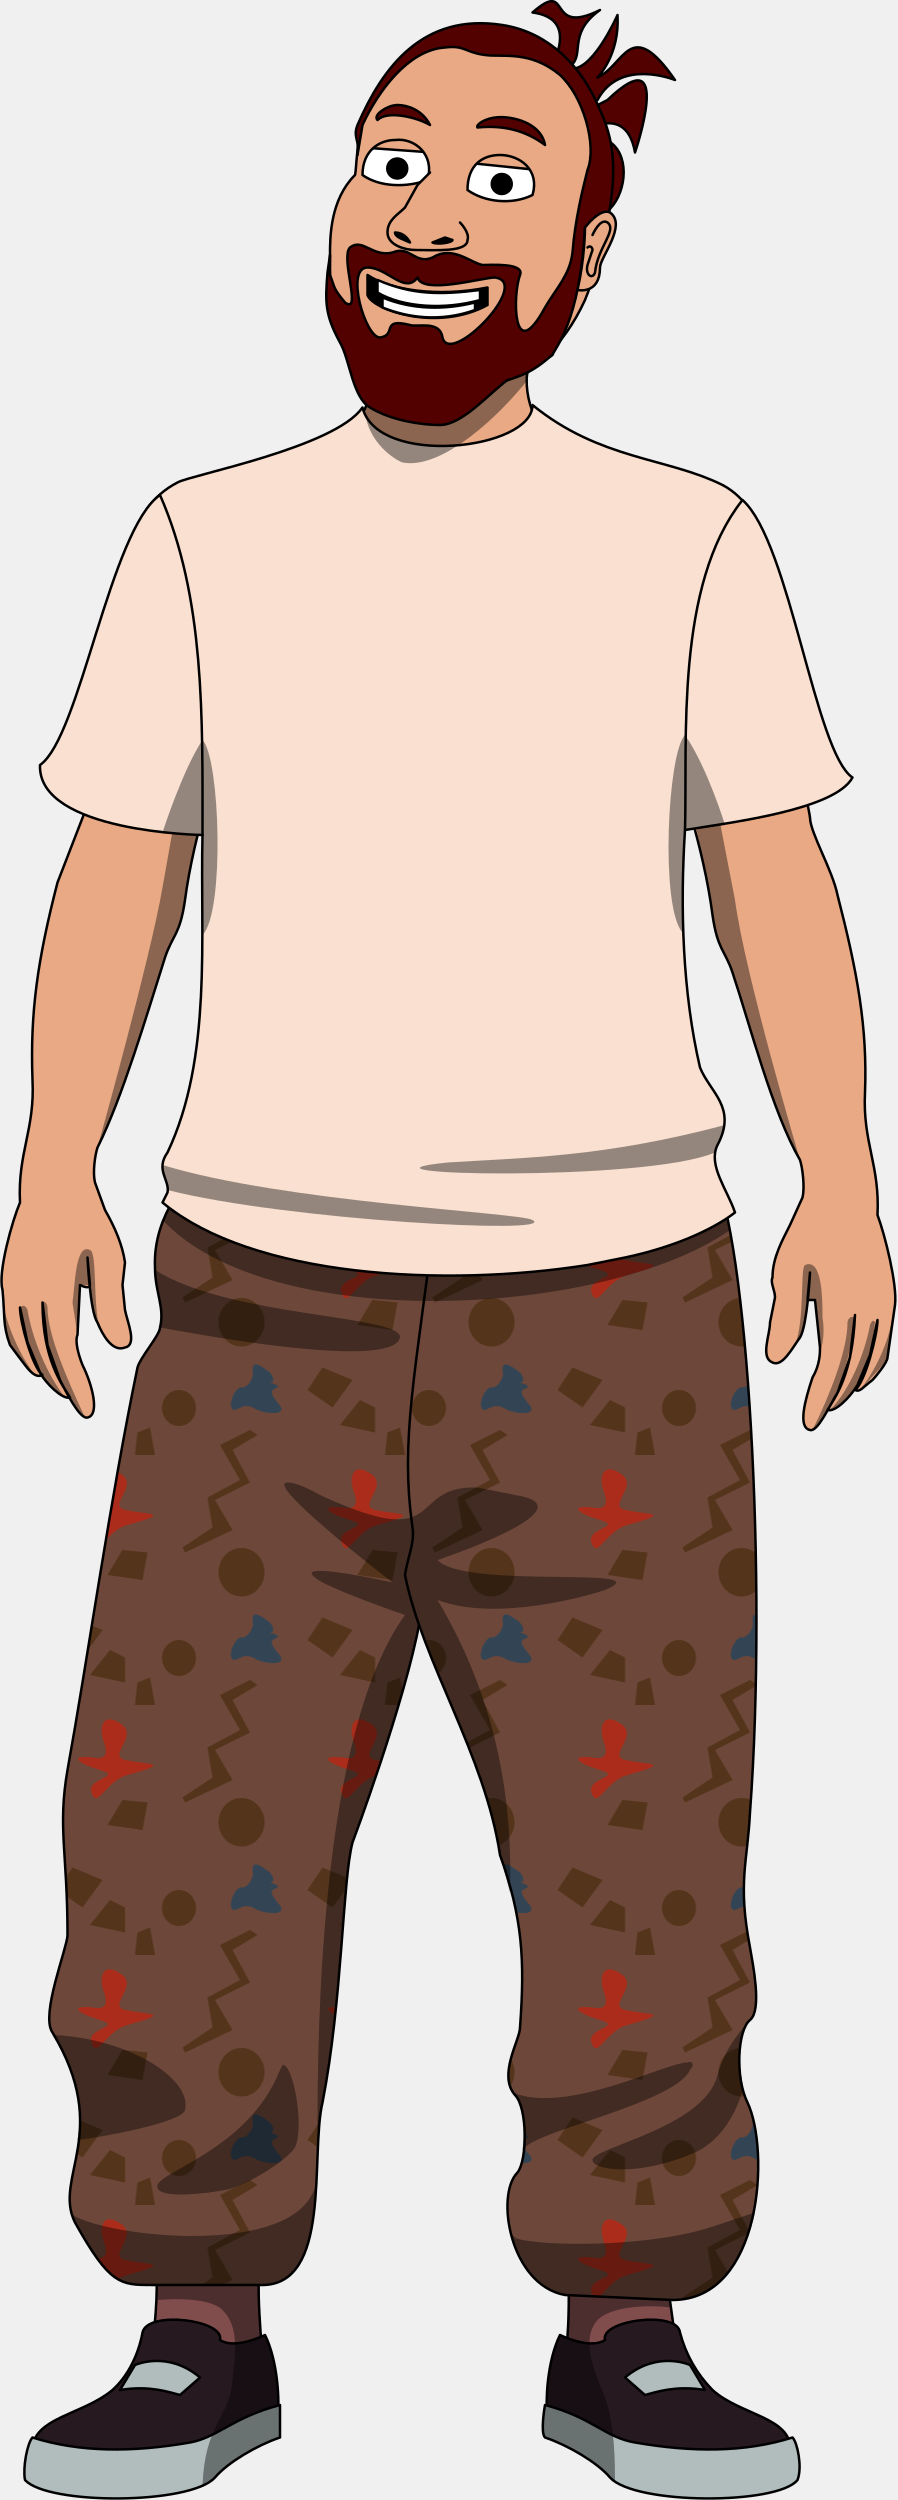
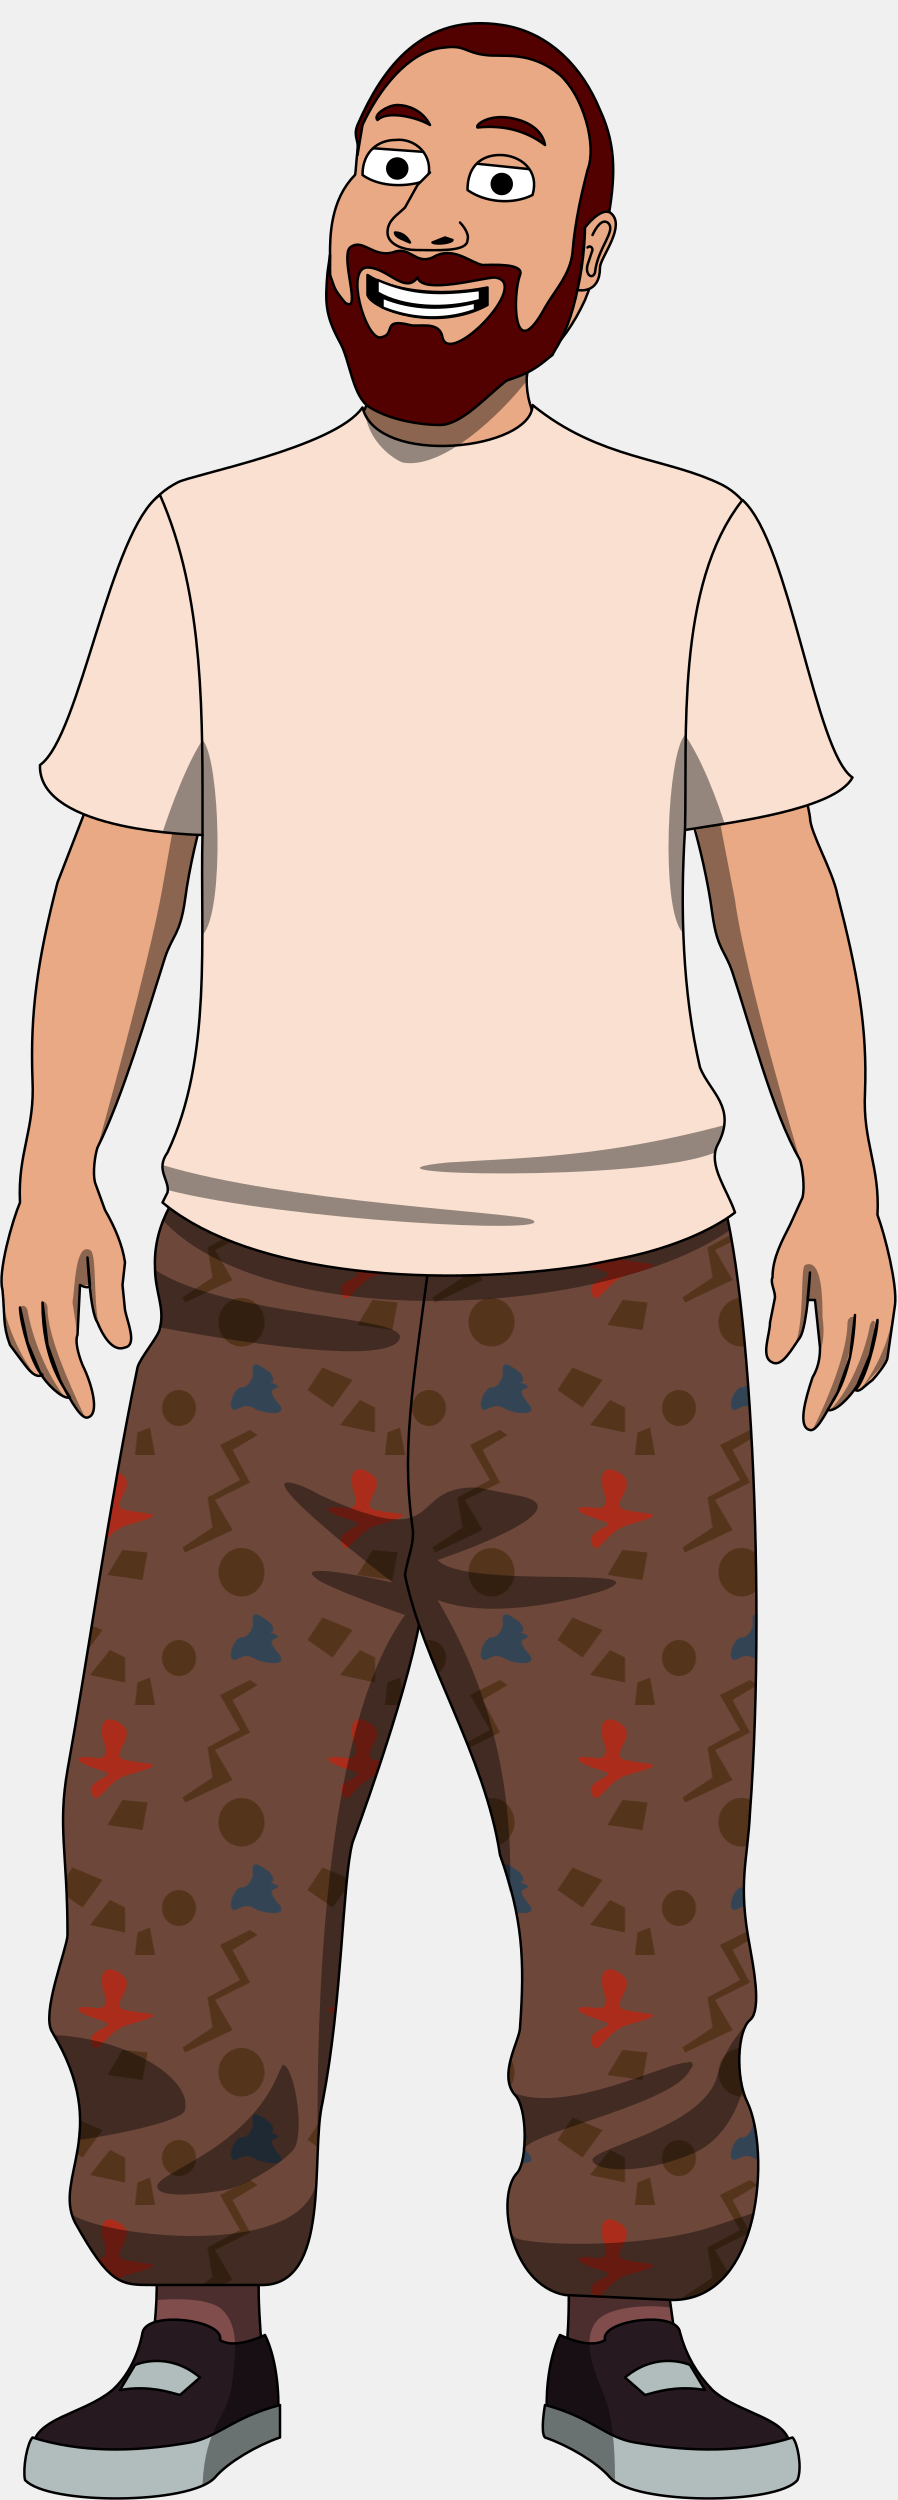
<svg xmlns="http://www.w3.org/2000/svg" class="svgMe" preserveAspectRatio="xMidYMin slice" viewBox="0 0 359 1000">
  <defs>
    <pattern id="brown80sPattern" width="100" height="100" patternTransform="translate(717 742)" patternUnits="userSpaceOnUse">
      <g transform="translate(-717 -742)">
        <path fill="#6d4739" d="M717 742h100v100H717Z" />
        <path fill="#54341b" d="m729 747-6 9 10 7 8-11Z" />
        <path fill="#54341b" d="m744 760-8 10 14 3v-10Z" />
        <path fill="#54341b" d="m755 773-1 9h8l-2-11Z" />
        <path fill="#ab2c1a" d="M742 798c-3-7-1-14 7-8 6 5-6 12 1 14 10 2 19 1 1 6-8 2-12 13-14 8-4-7 13-7 3-10s-12-6-3-5c5 1 6-1 5-5Z" />
        <ellipse fill="#54341b" cx="796.6" cy="828.9" rx="9.2" ry="9.7" />
        <ellipse fill="#54341b" cx="771.6" cy="763.2" rx="6.8" ry="7.2" />
        <path fill="#54341b" d="m800 772-12 6 8 14-13 7 2 12-12 8 1 2 19-9-7-12 14-7-7-13 10-6Z" />
        <path fill="#334555" d="M808 753s3 0 0-4c-4-3-7-5-7-1 1 3-2 7-4 7-3-1-7 9-3 9 3-1 4-3 9 0 5 2 13 2 8-3-4-5-2-5 0-6 1-1-3-2-3-2Z" />
        <path fill="#54341b" d="m749 820 10 1-2 11-14-2Z" />
      </g>
    </pattern>
  </defs>
  <g id="meToon-idle" stroke="#000" stroke-linecap="round" stroke-linejoin="round" stroke-width="1">
    <g id="foot-r">
      <path id="foot-r_sock" fill="#814c4c" d="m267 913 4 29-46 15s4-34 2-48Z" />
      <path id="foot-r_top" fill="#261920" d="M316 980c1-13-20-14-31-24a51 51 0 0 1-13-23c-1-9-32-5-30 3-6 4-18-2-18-2-5 10-6 26-5 34 30 6 9 26 97 12Z" />
      <path id="foot-r_sole" fill="#b1bcbc" d="M319 992c-8 10-65 10-75-1-5-6-17-13-26-16-2-2 0-13 0-13 19 5 24 13 36 15 23 4 44 4 63-2 2 2 4 12 2 17Z" />
      <path id="foot-r_fastner" fill="#b1bcbc" d="M258 958c4-1 12-4 24-2l-6-10s-13-6-26 5Z" />
      <path id="foot-r_shadow" fill="#000" stroke-width="0" d="M227 909v26l-3-1c-4 8-5 19-5 28h-1s-2 11 0 13a70 70 0 0 1 28 18c0-7 0-23-4-34-4-10-10-23-3-31 6-6 22-6 29-5l-1-10Z" opacity=".4" />
    </g>
    <g id="foot-l">
      <path id="foot-l_sock" fill="#814c4c" d="M62 908c2 6-1 30-1 30l45 14s-4-34-2-48Z" />
      <path id="foot-l_top" fill="#261920" d="M13 980c0-13 20-14 32-24 10-9 12-23 12-23 2-9 33-5 31 3 6 4 18-2 18-2 5 10 6 26 5 34-31 6-10 26-98 12Z" />
      <path id="foot-l_sole" fill="#b1bcbc" d="M10 992c9 10 66 10 76-1 5-6 17-13 26-16v-13c-19 5-25 13-36 15-23 4-44 4-63-2-2 2-4 12-3 17Z" />
      <path id="foot-l_fastner" fill="#b1bcbc" d="M72 958c-4-1-12-4-24-2l6-10s13-6 26 5Z" />
      <path id="foot-l_shadow" fill="#000" stroke-width="0" d="m103 904-40 4v12s20-2 26 4c7 7 5 18 4 28-1 15-11 17-12 42l5-3c5-6 17-13 26-16v-13h-1c0-9-1-20-5-28l-2 1v-30Z" opacity=".4" />
    </g>
    <g id="trousers">
      <path id="trousers-l" fill="url(#brown80sPattern)" d="M80 466c46 21 184 14 205 2 2 73-60 167-117 180-6 33-27 89-27 89-4 15-4 63-12 104-5 21 4 74-25 73H61c-13 0-17 0-31-25-9-18 15-36-9-76-5-7 6-34 6-39 0-33-4-43 0-66 8-44 17-108 28-161 1-4 9-13 9-16 2-8-2-14-2-24-1-22 15-37 18-41Z" />
      <path id="trousers-r" fill="url(#brown80sPattern)" d="M175 479c47 0 98-5 110-11 14 26 22 163 15 257-1 20-5 28 0 54 1 6 5 25 0 29s-6 23-1 33c9 19 6 79-30 79l-43-2c-22-4-28-40-19-49 4-5 4-26-1-31-7-8 2-22 2-27 2-27 1-44-8-69-6-40-31-77-38-112 1-7 4-13 3-19-5-35 1-60 10-132Z" />
      <path id="trousers_shadow" fill="#000" stroke-width="0" d="m68 482-3 6c43 46 177 39 227 4l-1-5c-61-21-166-40-223-5Zm-6 26c1 9 4 16 2 23 6 1 93 18 96 4 1-9-68-8-98-27Zm53 85c-10 0 42 40 42 40s-40-9-31-2c4 4 36 15 36 15-34 47-35 166-35 206l2-11c8-41 8-89 12-104 0 0 20-54 27-87 10 29 27 60 32 92l4 15c1-34-4-75-29-117 24 9 61-2 67-4 24-10-56 0-67-12 0 0 63-21 31-26l-15-3c-29-1-11 27-63 3-7-4-11-5-13-5Zm187 213c-5 5-12 13-15 24-5 21-50 29-50 34 0 4 18 7 41-3 15-7 19-25 19-25v-2c-2-10-1-23 3-26l2-2Zm-281 8c11 18 12 31 10 42 9-1 42-7 43-12 3-13-24-29-53-30Zm254 11c-9 0-48 21-70 12l1 1c4 3 4 14 3 22l1-1c6-7 60-18 66-31 2-2 1-4-1-3Zm-162 1-1 2c-13 33-51 41-49 47 1 5 22 2 27 1 7-1 24-11 28-17 4-9-1-34-5-33Zm13 49c-9 28-82 20-97 11l1 3c14 25 18 25 31 25h43c18 1 21-19 22-39Zm176 10-18 6c-29 9-74 7-78 4l-1-1c2 11 9 22 21 24l43 2c19 0 29-17 33-35Z" opacity=".4" />
    </g>
    <g id="arm-l">
      <path id="arm-l_skin" fill="#e8a984" d="M67 203S37 306 35 322l-12 31c-8 31-11 52-10 79 1 20-6 29-5 49-3 7-9 28-7 35 1 10 0 14 3 22l6 8c3 4 5 5 7 4-4-3-9-21-9-27l3 14 5 12c2 4 9 11 12 10-3-5-11-15-11-38l2 17 5 14c2 4 8 16 11 15 5-1 2-13-2-21-2-5-3-10-2-12l1-20c4 2 4 0 4 0l-1-11s1 22 4 26c2 5 6 12 11 10 5-1 1-10 0-15l-1-10 1-9c-1-7-4-14-8-21l-4-11c-1-4 0-11 1-14 10-20 20-54 27-76 3-9 6-9 8-23 7-53 39-114 34-137Z" />
      <path id="arm-l_shadow" fill="#000" stroke-width="0" d="m76 293-11 62c-5 29-26 104-26 104 9-16 26-73 27-76 1-4 7-15 7-18l6-31 7-44ZM36 500c-6-3-6 15-7 21l2 13 1-20h4s1 14 4 18c-3-10-1-31-4-32Zm-19 21c0 8 2 29 17 46-7-15-15-33-15-44 0-1-1-3-2-2Zm-16 0s1 13 3 17c1 3 7 10 10 12-10-13-13-29-13-29Zm7 2c1 9 4 28 18 36-7-9-13-23-15-35 0 0-1-3-3-1Z" opacity=".4" />
    </g>
    <g id="arm-r">
      <path id="arm-r_skin" fill="#e8a984" d="M292 208s30 104 32 119c0 6 9 21 11 31 8 31 12 53 11 79-1 20 6 29 5 49 3 8 8 28 7 36l-3 21c0 2-5 8-6 9-4 3-5 5-7 4 4-3 9-22 9-28l-3 14-5 12c-3 5-9 11-12 10 3-5 10-14 11-38l-2 17-5 14c-3 5-8 16-11 15-5-1-2-12 1-21 3-5 3-10 3-12l-2-19h-3l1-11s-1 21-4 26c-3 4-7 12-11 10-5-2-1-11-1-16l2-10c0-3-2-6-1-8 0-8 4-15 7-21l5-11c1-4 0-12-1-15-11-19-20-54-27-75-3-9-6-9-8-23-7-54-39-115-35-137Z" />
      <path id="arm-r_shadow" fill="#000" stroke-width="0" d="m282 298 12 62c4 30 26 104 26 104-10-16-26-72-27-75-2-4-7-15-7-18l-6-32-8-43Zm40 208c7-3 7 14 7 21 1 6 0 12-1 13l-2-20h-3s-1 14-5 18c4-10 2-31 4-32Zm20 21c-1 7-3 29-17 45 7-14 14-32 14-43 0-1 1-3 3-2Zm15 0-2 17-11 12c11-14 13-29 13-29Zm-7 2c-1 8-3 28-18 35 8-8 14-23 16-34 0 0 1-3 2-1Z" opacity=".4" />
    </g>
    <path id="neck" fill="#e8a984" d="M147 140c7 15-5 31-7 33 13 23 65 22 80 1-8-5-13-23-6-35Z" />
    <g id="tshirt">
      <path id="tshirt_torso" fill="#f9e0d0" d="M213 162c0 18-62 25-68 1-11 16-69 27-74 30-41 21-11 105 10 141-1 41 4 89-14 127-5 7 1 11 0 16l-2 4c36 30 113 34 170 25l15-3c19-4 35-11 44-18-3-9-11-19-7-27 8-15-3-21-7-31-7-30-8-64-6-95 23-26 53-118 15-138-22-11-49-10-76-32Z" />
      <path id="tshirt_sleeve-l" fill="#f9e0d0" d="M64 198c-20 14-32 97-48 108-1 27 65 28 65 28 0-47 1-95-17-136Z" />
      <path id="tshirt_sleeve-r" fill="#f9e0d0" d="M274 332c18-3 60-8 67-21-15-10-25-94-44-111-27 34-22 96-23 132Z" />
      <path id="tshirt_shadow" fill="#000" stroke-width="0" d="M274 294c-7 7-10 69-1 79l1-41 16-2s-7-23-16-36Zm-193 2c-8 12-16 37-16 37l16 1v40c9-9 7-71 0-78Zm209 154c-49 13-80 13-111 15-49 5 79 8 107-4l1-3 3-8ZM65 466l2 10c47 12 157 18 146 12-5-3-99-7-148-22Z" opacity=".4" />
    </g>
    <g id="noggin">
      <g id="eyes">
        <path id="eyes_white" fill="#fff" d="M144 50h72v40h-72z" />
        <g id="eye-r">
          <circle id="eye-r_pupil" cx="200.7" cy="73.6" r="4.5" fill="#000" stroke-width="0" />
          <path id="eye-r_bottomLid" fill="#e8a984" d="M201 96c-8 1-17-6-15-16l29 2c-1 10-8 14-14 14Z" />
          <path id="eye-r_topLid" fill="#e8a984" d="M201 51c8 0 16 6 14 17l-29-3c1-10 8-14 15-14Z" />
        </g>
        <g id="eye-l">
          <circle id="eye-l_pupil" cx="158.9" cy="67.4" r="4.5" fill="#000" stroke-width="0" />
          <path id="eye-l_bottomLid" fill="#e8a984" d="M159 90c-8 0-17-6-14-17l28 3c0 10-8 14-14 14Z" />
          <path id="eye-l_topLid" fill="#e8a984" d="M159 45c8 0 17 6 14 16l-28-2c0-10 8-14 14-14Z" />
        </g>
      </g>
      <path id="neck_shadow" fill="#000" stroke-width="0" d="m213 139-61 1-3 4c1 7 0 13-3 19 0 12 10 20 15 22 16 3 39-19 50-33l2-11v-2Z" opacity=".4" />
-       <path id="bun" fill="#520000" d="M217 33c14-22 4-27-4-28 16-14 5 10 27-1-14 10-5 19-13 23 9 4 20-21 20-21 1 16-8 25-8 25 11-5 13-25 31 1 0 0-22-9-31 8 0 0-11 8 4 0 27-26 11 21 11 21-4-23-26-5-26-5 35-11 22 47-2 27-10-7-14-14-13-26l4-24Z" />
      <path id="head" fill="#e8a984" d="M187 15c-14 0-22 5-34 20-11 10-10 31-11 35-10 10-10 25-10 32-1 29 7 47 32 52 21 4 52 5 70-34 8-19 9-46 7-56-5-21-17-44-43-48Zm-29 41c8-1 16 6 13 16-8 3-19 3-26-2 0-10 7-14 13-14Zm42 6c8 0 16 6 13 16-8 4-19 3-26-2 0-10 6-14 13-14Z" />
      <path id="hair" fill="#520000" d="M143 50c-2 5 1 6 0 12l2-12c6-13 18-30 33-31 8-1 8 2 16 3 7 1 18-2 30 8 9 8 15 28 11 38-2 8-5 20-6 33-1 9-7 15-11 22-13 24-13-5-10-13 2-5-12-4-15-4-5-1-12-8-20-3-7 3-9-5-16-2-8 2-12-6-17-2-4 4 5 27-2 22-5-6-4-6-6-11v-8l-1 7c-1 12-1 17 5 28 4 7 5 22 12 26 8 5 20 7 28 7 9 0 20-13 27-18 11-3 15-8 18-10 1-3 11-13 13-51 2-1 7-4 9-2 3-17 4-30-3-45-7-17-20-31-39-34-32-5-48 17-58 40Zm16-8c-4 0-10 4-8 6 4-4 16-1 21 2-3-6-9-8-13-8Zm59 16c-1-6-7-10-15-11s-13 3-12 4c10-1 19 1 27 7Zm-71 49c8 0 15 11 20 4 2 7 26 0 31 0 15 2-18 36-21 24-1-7-10-4-13-5-12-3-5 4-12 5-6 0-14-28-5-28Z" />
      <g id="mouth">
        <path id="mouth_back" fill="#000" d="M195 115c-20 4-39 1-48-5v8c2 6 28 15 48 4Z" />
        <path id="mouth_teeth-bottom" fill="#fefefe" d="M153 119v4c10 4 23 6 37 1v-3c-12 3-25 3-37-2Z" />
        <path id="mouth_teeth-top" fill="#fefefe" d="M151 112v5c10 6 27 7 41 3v-4c-16 2-27 2-41-4Z" />
      </g>
      <g id="ear">
        <path id="ear_outer" fill="#e8a984" d="M234 91s0 12-3 25c0 0 9 2 9-9 0-4 11-17 4-22-4-2-10 6-10 6Z" />
        <path id="ear_inner" fill="none" d="M235 99c1-1 2 0 2 1l-2 6c-1 4 2 6 3 3 1-10 9-17 5-20-3-2-6 5-6 5" />
      </g>
      <g id="nose">
        <path id="nose_fill" fill="#e8a984" stroke-width="0" d="m172 69-5 5-5 9c-3 3-7 5-7 10s7 7 11 7c8 0 21 1 21-4 1-3-3-7-3-7s-2-22-12-20Z" />
        <path id="nose_nostril-l" fill="#000" d="M158 93c0 2 4 3 6 4-1-2-3-4-6-4Z" />
        <path id="nose_nostril-r" fill="#000" d="m178 95-5 2c2 1 8 0 8-1l-3-1Z" />
        <path id="nose_outline" fill="none" d="M184 89s4 4 3 7c0 5-13 4-21 4-4 0-11-2-11-7s4-7 7-10l5-9 5-5" />
      </g>
    </g>
  </g>
</svg>
